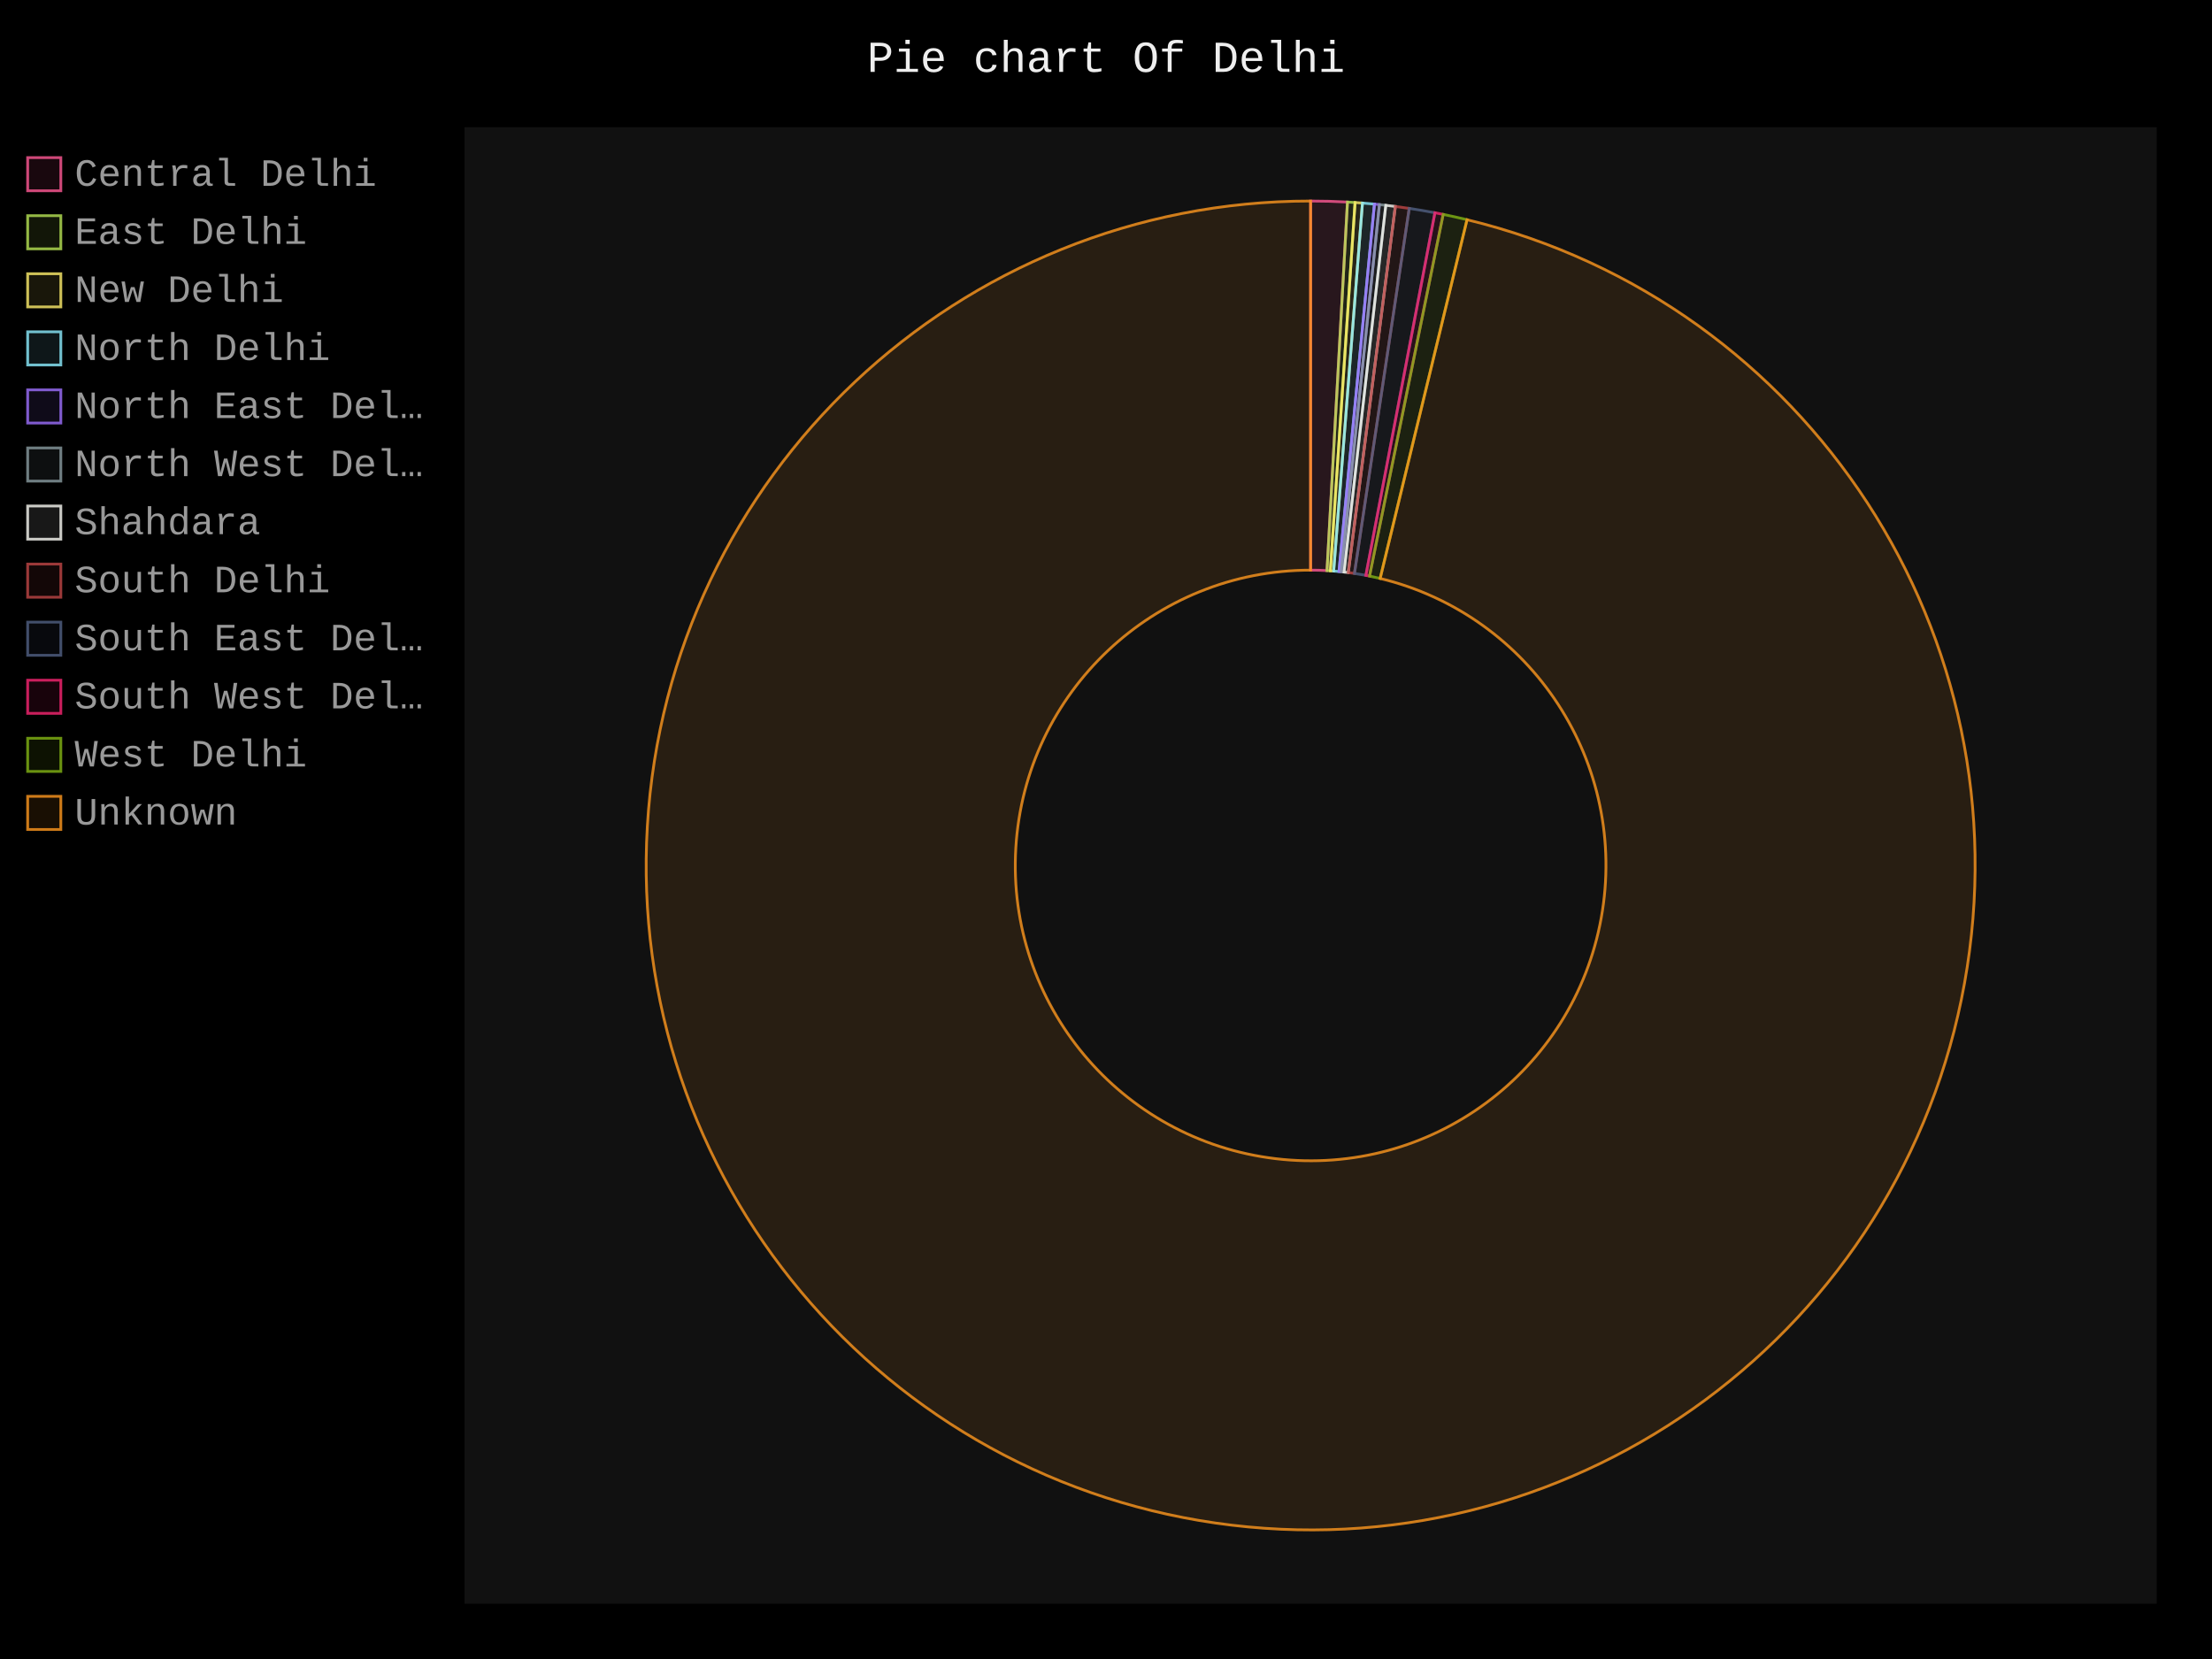
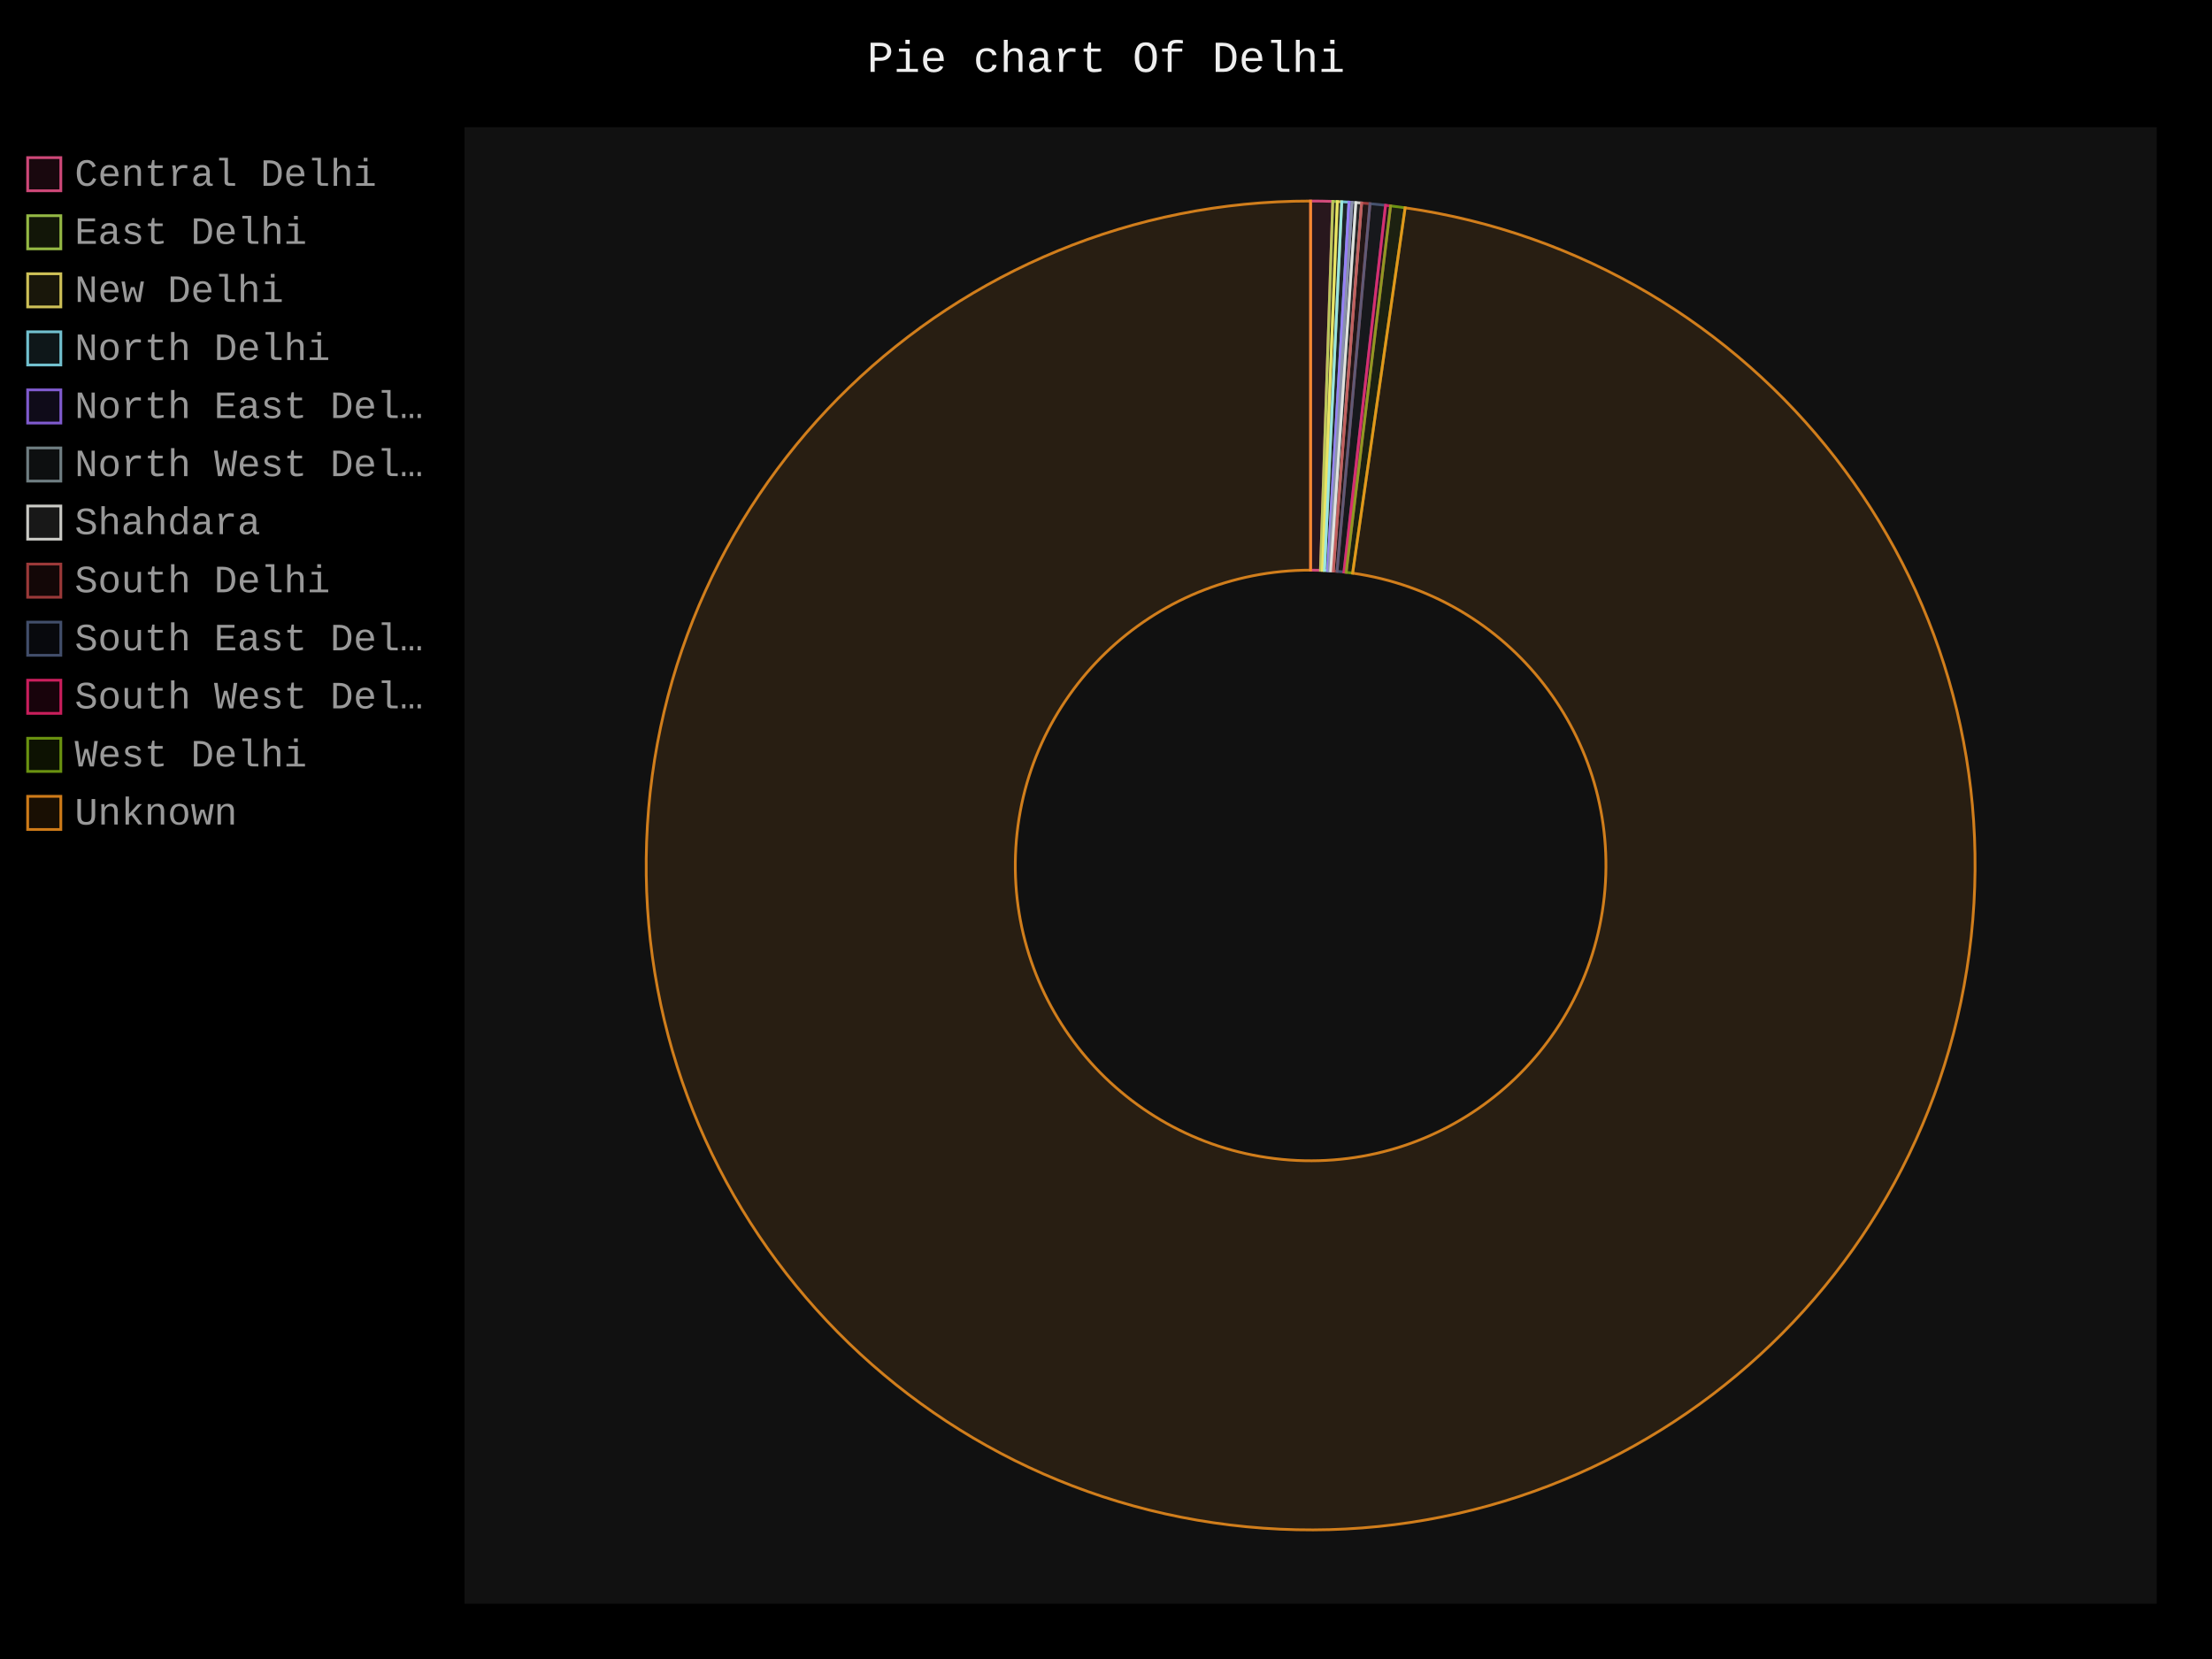
- <svg xmlns="http://www.w3.org/2000/svg" id="chart-61f4d71c-cb77-4710-bbde-80361482bc51" class="pygal-chart" viewBox="0 0 800 600">
+ <svg xmlns="http://www.w3.org/2000/svg" id="chart-539a1043-66e2-4166-89ef-336a8941d9ab" class="pygal-chart" viewBox="0 0 800 600">
  <defs>
-     <style type="text/css">#chart-61f4d71c-cb77-4710-bbde-80361482bc51{-webkit-user-select:none;-webkit-font-smoothing:antialiased;font-family:Consolas,"Liberation Mono",Menlo,Courier,monospace}#chart-61f4d71c-cb77-4710-bbde-80361482bc51 .title{font-family:Consolas,"Liberation Mono",Menlo,Courier,monospace;font-size:16px}#chart-61f4d71c-cb77-4710-bbde-80361482bc51 .legends .legend text{font-family:Consolas,"Liberation Mono",Menlo,Courier,monospace;font-size:14px}#chart-61f4d71c-cb77-4710-bbde-80361482bc51 .axis text{font-family:Consolas,"Liberation Mono",Menlo,Courier,monospace;font-size:10px}#chart-61f4d71c-cb77-4710-bbde-80361482bc51 .axis text.major{font-family:Consolas,"Liberation Mono",Menlo,Courier,monospace;font-size:10px}#chart-61f4d71c-cb77-4710-bbde-80361482bc51 .text-overlay text.value{font-family:Consolas,"Liberation Mono",Menlo,Courier,monospace;font-size:16px}#chart-61f4d71c-cb77-4710-bbde-80361482bc51 .text-overlay text.label{font-family:Consolas,"Liberation Mono",Menlo,Courier,monospace;font-size:10px}#chart-61f4d71c-cb77-4710-bbde-80361482bc51 .tooltip{font-family:Consolas,"Liberation Mono",Menlo,Courier,monospace;font-size:14px}#chart-61f4d71c-cb77-4710-bbde-80361482bc51 text.no_data{font-family:Consolas,"Liberation Mono",Menlo,Courier,monospace;font-size:64px}
- #chart-61f4d71c-cb77-4710-bbde-80361482bc51{background-color:black}#chart-61f4d71c-cb77-4710-bbde-80361482bc51 path,#chart-61f4d71c-cb77-4710-bbde-80361482bc51 line,#chart-61f4d71c-cb77-4710-bbde-80361482bc51 rect,#chart-61f4d71c-cb77-4710-bbde-80361482bc51 circle{-webkit-transition:1s ease-out;-moz-transition:1s ease-out;transition:1s ease-out}#chart-61f4d71c-cb77-4710-bbde-80361482bc51 .graph &gt; .background{fill:black}#chart-61f4d71c-cb77-4710-bbde-80361482bc51 .plot &gt; .background{fill:#111}#chart-61f4d71c-cb77-4710-bbde-80361482bc51 .graph{fill:#999}#chart-61f4d71c-cb77-4710-bbde-80361482bc51 text.no_data{fill:#eee}#chart-61f4d71c-cb77-4710-bbde-80361482bc51 .title{fill:#eee}#chart-61f4d71c-cb77-4710-bbde-80361482bc51 .legends .legend text{fill:#999}#chart-61f4d71c-cb77-4710-bbde-80361482bc51 .legends .legend:hover text{fill:#eee}#chart-61f4d71c-cb77-4710-bbde-80361482bc51 .axis .line{stroke:#eee}#chart-61f4d71c-cb77-4710-bbde-80361482bc51 .axis .guide.line{stroke:#555}#chart-61f4d71c-cb77-4710-bbde-80361482bc51 .axis .major.line{stroke:#999}#chart-61f4d71c-cb77-4710-bbde-80361482bc51 .axis text.major{fill:#eee}#chart-61f4d71c-cb77-4710-bbde-80361482bc51 .axis.y .guides:hover .guide.line,#chart-61f4d71c-cb77-4710-bbde-80361482bc51 .line-graph .axis.x .guides:hover .guide.line,#chart-61f4d71c-cb77-4710-bbde-80361482bc51 .stackedline-graph .axis.x .guides:hover .guide.line,#chart-61f4d71c-cb77-4710-bbde-80361482bc51 .xy-graph .axis.x .guides:hover .guide.line{stroke:#eee}#chart-61f4d71c-cb77-4710-bbde-80361482bc51 .axis .guides:hover text{fill:#eee}#chart-61f4d71c-cb77-4710-bbde-80361482bc51 .reactive{fill-opacity:.1;stroke-opacity:.8}#chart-61f4d71c-cb77-4710-bbde-80361482bc51 .ci{stroke:#999}#chart-61f4d71c-cb77-4710-bbde-80361482bc51 .reactive.active,#chart-61f4d71c-cb77-4710-bbde-80361482bc51 .active .reactive{fill-opacity:.75;stroke-opacity:.9;stroke-width:4}#chart-61f4d71c-cb77-4710-bbde-80361482bc51 .ci .reactive.active{stroke-width:1.5}#chart-61f4d71c-cb77-4710-bbde-80361482bc51 .series text{fill:#eee}#chart-61f4d71c-cb77-4710-bbde-80361482bc51 .tooltip rect{fill:#111;stroke:#eee;-webkit-transition:opacity 1s ease-out;-moz-transition:opacity 1s ease-out;transition:opacity 1s ease-out}#chart-61f4d71c-cb77-4710-bbde-80361482bc51 .tooltip .label{fill:#999}#chart-61f4d71c-cb77-4710-bbde-80361482bc51 .tooltip .label{fill:#999}#chart-61f4d71c-cb77-4710-bbde-80361482bc51 .tooltip .legend{font-size:.8em;fill:#555}#chart-61f4d71c-cb77-4710-bbde-80361482bc51 .tooltip .x_label{font-size:.6em;fill:#eee}#chart-61f4d71c-cb77-4710-bbde-80361482bc51 .tooltip .xlink{font-size:.5em;text-decoration:underline}#chart-61f4d71c-cb77-4710-bbde-80361482bc51 .tooltip .value{font-size:1.5em}#chart-61f4d71c-cb77-4710-bbde-80361482bc51 .bound{font-size:.5em}#chart-61f4d71c-cb77-4710-bbde-80361482bc51 .max-value{font-size:.75em;fill:#555}#chart-61f4d71c-cb77-4710-bbde-80361482bc51 .map-element{fill:#111;stroke:#555 !important}#chart-61f4d71c-cb77-4710-bbde-80361482bc51 .map-element .reactive{fill-opacity:inherit;stroke-opacity:inherit}#chart-61f4d71c-cb77-4710-bbde-80361482bc51 .color-0,#chart-61f4d71c-cb77-4710-bbde-80361482bc51 .color-0 a:visited{stroke:#ff5995;fill:#ff5995}#chart-61f4d71c-cb77-4710-bbde-80361482bc51 .color-1,#chart-61f4d71c-cb77-4710-bbde-80361482bc51 .color-1 a:visited{stroke:#b6e354;fill:#b6e354}#chart-61f4d71c-cb77-4710-bbde-80361482bc51 .color-2,#chart-61f4d71c-cb77-4710-bbde-80361482bc51 .color-2 a:visited{stroke:#feed6c;fill:#feed6c}#chart-61f4d71c-cb77-4710-bbde-80361482bc51 .color-3,#chart-61f4d71c-cb77-4710-bbde-80361482bc51 .color-3 a:visited{stroke:#8cedff;fill:#8cedff}#chart-61f4d71c-cb77-4710-bbde-80361482bc51 .color-4,#chart-61f4d71c-cb77-4710-bbde-80361482bc51 .color-4 a:visited{stroke:#9e6ffe;fill:#9e6ffe}#chart-61f4d71c-cb77-4710-bbde-80361482bc51 .color-5,#chart-61f4d71c-cb77-4710-bbde-80361482bc51 .color-5 a:visited{stroke:#899ca1;fill:#899ca1}#chart-61f4d71c-cb77-4710-bbde-80361482bc51 .color-6,#chart-61f4d71c-cb77-4710-bbde-80361482bc51 .color-6 a:visited{stroke:#f8f8f2;fill:#f8f8f2}#chart-61f4d71c-cb77-4710-bbde-80361482bc51 .color-7,#chart-61f4d71c-cb77-4710-bbde-80361482bc51 .color-7 a:visited{stroke:#bf4646;fill:#bf4646}#chart-61f4d71c-cb77-4710-bbde-80361482bc51 .color-8,#chart-61f4d71c-cb77-4710-bbde-80361482bc51 .color-8 a:visited{stroke:#516083;fill:#516083}#chart-61f4d71c-cb77-4710-bbde-80361482bc51 .color-9,#chart-61f4d71c-cb77-4710-bbde-80361482bc51 .color-9 a:visited{stroke:#f92672;fill:#f92672}#chart-61f4d71c-cb77-4710-bbde-80361482bc51 .color-10,#chart-61f4d71c-cb77-4710-bbde-80361482bc51 .color-10 a:visited{stroke:#82b414;fill:#82b414}#chart-61f4d71c-cb77-4710-bbde-80361482bc51 .color-11,#chart-61f4d71c-cb77-4710-bbde-80361482bc51 .color-11 a:visited{stroke:#fd971f;fill:#fd971f}#chart-61f4d71c-cb77-4710-bbde-80361482bc51 .text-overlay .color-0 text{fill:black}#chart-61f4d71c-cb77-4710-bbde-80361482bc51 .text-overlay .color-1 text{fill:black}#chart-61f4d71c-cb77-4710-bbde-80361482bc51 .text-overlay .color-2 text{fill:black}#chart-61f4d71c-cb77-4710-bbde-80361482bc51 .text-overlay .color-3 text{fill:black}#chart-61f4d71c-cb77-4710-bbde-80361482bc51 .text-overlay .color-4 text{fill:black}#chart-61f4d71c-cb77-4710-bbde-80361482bc51 .text-overlay .color-5 text{fill:black}#chart-61f4d71c-cb77-4710-bbde-80361482bc51 .text-overlay .color-6 text{fill:black}#chart-61f4d71c-cb77-4710-bbde-80361482bc51 .text-overlay .color-7 text{fill:black}#chart-61f4d71c-cb77-4710-bbde-80361482bc51 .text-overlay .color-8 text{fill:black}#chart-61f4d71c-cb77-4710-bbde-80361482bc51 .text-overlay .color-9 text{fill:black}#chart-61f4d71c-cb77-4710-bbde-80361482bc51 .text-overlay .color-10 text{fill:black}#chart-61f4d71c-cb77-4710-bbde-80361482bc51 .text-overlay .color-11 text{fill:black}
- #chart-61f4d71c-cb77-4710-bbde-80361482bc51 text.no_data{text-anchor:middle}#chart-61f4d71c-cb77-4710-bbde-80361482bc51 .guide.line{fill:none}#chart-61f4d71c-cb77-4710-bbde-80361482bc51 .centered{text-anchor:middle}#chart-61f4d71c-cb77-4710-bbde-80361482bc51 .title{text-anchor:middle}#chart-61f4d71c-cb77-4710-bbde-80361482bc51 .legends .legend text{fill-opacity:1}#chart-61f4d71c-cb77-4710-bbde-80361482bc51 .axis.x text{text-anchor:middle}#chart-61f4d71c-cb77-4710-bbde-80361482bc51 .axis.x:not(.web) text[transform]{text-anchor:start}#chart-61f4d71c-cb77-4710-bbde-80361482bc51 .axis.x:not(.web) text[transform].backwards{text-anchor:end}#chart-61f4d71c-cb77-4710-bbde-80361482bc51 .axis.y text{text-anchor:end}#chart-61f4d71c-cb77-4710-bbde-80361482bc51 .axis.y text[transform].backwards{text-anchor:start}#chart-61f4d71c-cb77-4710-bbde-80361482bc51 .axis.y2 text{text-anchor:start}#chart-61f4d71c-cb77-4710-bbde-80361482bc51 .axis.y2 text[transform].backwards{text-anchor:end}#chart-61f4d71c-cb77-4710-bbde-80361482bc51 .axis .guide.line{stroke-dasharray:4,4}#chart-61f4d71c-cb77-4710-bbde-80361482bc51 .axis .major.guide.line{stroke-dasharray:6,6}#chart-61f4d71c-cb77-4710-bbde-80361482bc51 .horizontal .axis.y .guide.line,#chart-61f4d71c-cb77-4710-bbde-80361482bc51 .horizontal .axis.y2 .guide.line,#chart-61f4d71c-cb77-4710-bbde-80361482bc51 .vertical .axis.x .guide.line{opacity:0}#chart-61f4d71c-cb77-4710-bbde-80361482bc51 .horizontal .axis.always_show .guide.line,#chart-61f4d71c-cb77-4710-bbde-80361482bc51 .vertical .axis.always_show .guide.line{opacity:1 !important}#chart-61f4d71c-cb77-4710-bbde-80361482bc51 .axis.y .guides:hover .guide.line,#chart-61f4d71c-cb77-4710-bbde-80361482bc51 .axis.y2 .guides:hover .guide.line,#chart-61f4d71c-cb77-4710-bbde-80361482bc51 .axis.x .guides:hover .guide.line{opacity:1}#chart-61f4d71c-cb77-4710-bbde-80361482bc51 .axis .guides:hover text{opacity:1}#chart-61f4d71c-cb77-4710-bbde-80361482bc51 .nofill{fill:none}#chart-61f4d71c-cb77-4710-bbde-80361482bc51 .subtle-fill{fill-opacity:.2}#chart-61f4d71c-cb77-4710-bbde-80361482bc51 .dot{stroke-width:1px;fill-opacity:1}#chart-61f4d71c-cb77-4710-bbde-80361482bc51 .dot.active{stroke-width:5px}#chart-61f4d71c-cb77-4710-bbde-80361482bc51 .dot.negative{fill:transparent}#chart-61f4d71c-cb77-4710-bbde-80361482bc51 text,#chart-61f4d71c-cb77-4710-bbde-80361482bc51 tspan{stroke:none !important}#chart-61f4d71c-cb77-4710-bbde-80361482bc51 .series text.active{opacity:1}#chart-61f4d71c-cb77-4710-bbde-80361482bc51 .tooltip rect{fill-opacity:.95;stroke-width:.5}#chart-61f4d71c-cb77-4710-bbde-80361482bc51 .tooltip text{fill-opacity:1}#chart-61f4d71c-cb77-4710-bbde-80361482bc51 .showable{visibility:hidden}#chart-61f4d71c-cb77-4710-bbde-80361482bc51 .showable.shown{visibility:visible}#chart-61f4d71c-cb77-4710-bbde-80361482bc51 .gauge-background{fill:rgba(229,229,229,1);stroke:none}#chart-61f4d71c-cb77-4710-bbde-80361482bc51 .bg-lines{stroke:black;stroke-width:2px}</style>
+     <style type="text/css">#chart-539a1043-66e2-4166-89ef-336a8941d9ab{-webkit-user-select:none;-webkit-font-smoothing:antialiased;font-family:Consolas,"Liberation Mono",Menlo,Courier,monospace}#chart-539a1043-66e2-4166-89ef-336a8941d9ab .title{font-family:Consolas,"Liberation Mono",Menlo,Courier,monospace;font-size:16px}#chart-539a1043-66e2-4166-89ef-336a8941d9ab .legends .legend text{font-family:Consolas,"Liberation Mono",Menlo,Courier,monospace;font-size:14px}#chart-539a1043-66e2-4166-89ef-336a8941d9ab .axis text{font-family:Consolas,"Liberation Mono",Menlo,Courier,monospace;font-size:10px}#chart-539a1043-66e2-4166-89ef-336a8941d9ab .axis text.major{font-family:Consolas,"Liberation Mono",Menlo,Courier,monospace;font-size:10px}#chart-539a1043-66e2-4166-89ef-336a8941d9ab .text-overlay text.value{font-family:Consolas,"Liberation Mono",Menlo,Courier,monospace;font-size:16px}#chart-539a1043-66e2-4166-89ef-336a8941d9ab .text-overlay text.label{font-family:Consolas,"Liberation Mono",Menlo,Courier,monospace;font-size:10px}#chart-539a1043-66e2-4166-89ef-336a8941d9ab .tooltip{font-family:Consolas,"Liberation Mono",Menlo,Courier,monospace;font-size:14px}#chart-539a1043-66e2-4166-89ef-336a8941d9ab text.no_data{font-family:Consolas,"Liberation Mono",Menlo,Courier,monospace;font-size:64px}
+ #chart-539a1043-66e2-4166-89ef-336a8941d9ab{background-color:black}#chart-539a1043-66e2-4166-89ef-336a8941d9ab path,#chart-539a1043-66e2-4166-89ef-336a8941d9ab line,#chart-539a1043-66e2-4166-89ef-336a8941d9ab rect,#chart-539a1043-66e2-4166-89ef-336a8941d9ab circle{-webkit-transition:1s ease-out;-moz-transition:1s ease-out;transition:1s ease-out}#chart-539a1043-66e2-4166-89ef-336a8941d9ab .graph &gt; .background{fill:black}#chart-539a1043-66e2-4166-89ef-336a8941d9ab .plot &gt; .background{fill:#111}#chart-539a1043-66e2-4166-89ef-336a8941d9ab .graph{fill:#999}#chart-539a1043-66e2-4166-89ef-336a8941d9ab text.no_data{fill:#eee}#chart-539a1043-66e2-4166-89ef-336a8941d9ab .title{fill:#eee}#chart-539a1043-66e2-4166-89ef-336a8941d9ab .legends .legend text{fill:#999}#chart-539a1043-66e2-4166-89ef-336a8941d9ab .legends .legend:hover text{fill:#eee}#chart-539a1043-66e2-4166-89ef-336a8941d9ab .axis .line{stroke:#eee}#chart-539a1043-66e2-4166-89ef-336a8941d9ab .axis .guide.line{stroke:#555}#chart-539a1043-66e2-4166-89ef-336a8941d9ab .axis .major.line{stroke:#999}#chart-539a1043-66e2-4166-89ef-336a8941d9ab .axis text.major{fill:#eee}#chart-539a1043-66e2-4166-89ef-336a8941d9ab .axis.y .guides:hover .guide.line,#chart-539a1043-66e2-4166-89ef-336a8941d9ab .line-graph .axis.x .guides:hover .guide.line,#chart-539a1043-66e2-4166-89ef-336a8941d9ab .stackedline-graph .axis.x .guides:hover .guide.line,#chart-539a1043-66e2-4166-89ef-336a8941d9ab .xy-graph .axis.x .guides:hover .guide.line{stroke:#eee}#chart-539a1043-66e2-4166-89ef-336a8941d9ab .axis .guides:hover text{fill:#eee}#chart-539a1043-66e2-4166-89ef-336a8941d9ab .reactive{fill-opacity:.1;stroke-opacity:.8}#chart-539a1043-66e2-4166-89ef-336a8941d9ab .ci{stroke:#999}#chart-539a1043-66e2-4166-89ef-336a8941d9ab .reactive.active,#chart-539a1043-66e2-4166-89ef-336a8941d9ab .active .reactive{fill-opacity:.75;stroke-opacity:.9;stroke-width:4}#chart-539a1043-66e2-4166-89ef-336a8941d9ab .ci .reactive.active{stroke-width:1.5}#chart-539a1043-66e2-4166-89ef-336a8941d9ab .series text{fill:#eee}#chart-539a1043-66e2-4166-89ef-336a8941d9ab .tooltip rect{fill:#111;stroke:#eee;-webkit-transition:opacity 1s ease-out;-moz-transition:opacity 1s ease-out;transition:opacity 1s ease-out}#chart-539a1043-66e2-4166-89ef-336a8941d9ab .tooltip .label{fill:#999}#chart-539a1043-66e2-4166-89ef-336a8941d9ab .tooltip .label{fill:#999}#chart-539a1043-66e2-4166-89ef-336a8941d9ab .tooltip .legend{font-size:.8em;fill:#555}#chart-539a1043-66e2-4166-89ef-336a8941d9ab .tooltip .x_label{font-size:.6em;fill:#eee}#chart-539a1043-66e2-4166-89ef-336a8941d9ab .tooltip .xlink{font-size:.5em;text-decoration:underline}#chart-539a1043-66e2-4166-89ef-336a8941d9ab .tooltip .value{font-size:1.5em}#chart-539a1043-66e2-4166-89ef-336a8941d9ab .bound{font-size:.5em}#chart-539a1043-66e2-4166-89ef-336a8941d9ab .max-value{font-size:.75em;fill:#555}#chart-539a1043-66e2-4166-89ef-336a8941d9ab .map-element{fill:#111;stroke:#555 !important}#chart-539a1043-66e2-4166-89ef-336a8941d9ab .map-element .reactive{fill-opacity:inherit;stroke-opacity:inherit}#chart-539a1043-66e2-4166-89ef-336a8941d9ab .color-0,#chart-539a1043-66e2-4166-89ef-336a8941d9ab .color-0 a:visited{stroke:#ff5995;fill:#ff5995}#chart-539a1043-66e2-4166-89ef-336a8941d9ab .color-1,#chart-539a1043-66e2-4166-89ef-336a8941d9ab .color-1 a:visited{stroke:#b6e354;fill:#b6e354}#chart-539a1043-66e2-4166-89ef-336a8941d9ab .color-2,#chart-539a1043-66e2-4166-89ef-336a8941d9ab .color-2 a:visited{stroke:#feed6c;fill:#feed6c}#chart-539a1043-66e2-4166-89ef-336a8941d9ab .color-3,#chart-539a1043-66e2-4166-89ef-336a8941d9ab .color-3 a:visited{stroke:#8cedff;fill:#8cedff}#chart-539a1043-66e2-4166-89ef-336a8941d9ab .color-4,#chart-539a1043-66e2-4166-89ef-336a8941d9ab .color-4 a:visited{stroke:#9e6ffe;fill:#9e6ffe}#chart-539a1043-66e2-4166-89ef-336a8941d9ab .color-5,#chart-539a1043-66e2-4166-89ef-336a8941d9ab .color-5 a:visited{stroke:#899ca1;fill:#899ca1}#chart-539a1043-66e2-4166-89ef-336a8941d9ab .color-6,#chart-539a1043-66e2-4166-89ef-336a8941d9ab .color-6 a:visited{stroke:#f8f8f2;fill:#f8f8f2}#chart-539a1043-66e2-4166-89ef-336a8941d9ab .color-7,#chart-539a1043-66e2-4166-89ef-336a8941d9ab .color-7 a:visited{stroke:#bf4646;fill:#bf4646}#chart-539a1043-66e2-4166-89ef-336a8941d9ab .color-8,#chart-539a1043-66e2-4166-89ef-336a8941d9ab .color-8 a:visited{stroke:#516083;fill:#516083}#chart-539a1043-66e2-4166-89ef-336a8941d9ab .color-9,#chart-539a1043-66e2-4166-89ef-336a8941d9ab .color-9 a:visited{stroke:#f92672;fill:#f92672}#chart-539a1043-66e2-4166-89ef-336a8941d9ab .color-10,#chart-539a1043-66e2-4166-89ef-336a8941d9ab .color-10 a:visited{stroke:#82b414;fill:#82b414}#chart-539a1043-66e2-4166-89ef-336a8941d9ab .color-11,#chart-539a1043-66e2-4166-89ef-336a8941d9ab .color-11 a:visited{stroke:#fd971f;fill:#fd971f}#chart-539a1043-66e2-4166-89ef-336a8941d9ab .text-overlay .color-0 text{fill:black}#chart-539a1043-66e2-4166-89ef-336a8941d9ab .text-overlay .color-1 text{fill:black}#chart-539a1043-66e2-4166-89ef-336a8941d9ab .text-overlay .color-2 text{fill:black}#chart-539a1043-66e2-4166-89ef-336a8941d9ab .text-overlay .color-3 text{fill:black}#chart-539a1043-66e2-4166-89ef-336a8941d9ab .text-overlay .color-4 text{fill:black}#chart-539a1043-66e2-4166-89ef-336a8941d9ab .text-overlay .color-5 text{fill:black}#chart-539a1043-66e2-4166-89ef-336a8941d9ab .text-overlay .color-6 text{fill:black}#chart-539a1043-66e2-4166-89ef-336a8941d9ab .text-overlay .color-7 text{fill:black}#chart-539a1043-66e2-4166-89ef-336a8941d9ab .text-overlay .color-8 text{fill:black}#chart-539a1043-66e2-4166-89ef-336a8941d9ab .text-overlay .color-9 text{fill:black}#chart-539a1043-66e2-4166-89ef-336a8941d9ab .text-overlay .color-10 text{fill:black}#chart-539a1043-66e2-4166-89ef-336a8941d9ab .text-overlay .color-11 text{fill:black}
+ #chart-539a1043-66e2-4166-89ef-336a8941d9ab text.no_data{text-anchor:middle}#chart-539a1043-66e2-4166-89ef-336a8941d9ab .guide.line{fill:none}#chart-539a1043-66e2-4166-89ef-336a8941d9ab .centered{text-anchor:middle}#chart-539a1043-66e2-4166-89ef-336a8941d9ab .title{text-anchor:middle}#chart-539a1043-66e2-4166-89ef-336a8941d9ab .legends .legend text{fill-opacity:1}#chart-539a1043-66e2-4166-89ef-336a8941d9ab .axis.x text{text-anchor:middle}#chart-539a1043-66e2-4166-89ef-336a8941d9ab .axis.x:not(.web) text[transform]{text-anchor:start}#chart-539a1043-66e2-4166-89ef-336a8941d9ab .axis.x:not(.web) text[transform].backwards{text-anchor:end}#chart-539a1043-66e2-4166-89ef-336a8941d9ab .axis.y text{text-anchor:end}#chart-539a1043-66e2-4166-89ef-336a8941d9ab .axis.y text[transform].backwards{text-anchor:start}#chart-539a1043-66e2-4166-89ef-336a8941d9ab .axis.y2 text{text-anchor:start}#chart-539a1043-66e2-4166-89ef-336a8941d9ab .axis.y2 text[transform].backwards{text-anchor:end}#chart-539a1043-66e2-4166-89ef-336a8941d9ab .axis .guide.line{stroke-dasharray:4,4}#chart-539a1043-66e2-4166-89ef-336a8941d9ab .axis .major.guide.line{stroke-dasharray:6,6}#chart-539a1043-66e2-4166-89ef-336a8941d9ab .horizontal .axis.y .guide.line,#chart-539a1043-66e2-4166-89ef-336a8941d9ab .horizontal .axis.y2 .guide.line,#chart-539a1043-66e2-4166-89ef-336a8941d9ab .vertical .axis.x .guide.line{opacity:0}#chart-539a1043-66e2-4166-89ef-336a8941d9ab .horizontal .axis.always_show .guide.line,#chart-539a1043-66e2-4166-89ef-336a8941d9ab .vertical .axis.always_show .guide.line{opacity:1 !important}#chart-539a1043-66e2-4166-89ef-336a8941d9ab .axis.y .guides:hover .guide.line,#chart-539a1043-66e2-4166-89ef-336a8941d9ab .axis.y2 .guides:hover .guide.line,#chart-539a1043-66e2-4166-89ef-336a8941d9ab .axis.x .guides:hover .guide.line{opacity:1}#chart-539a1043-66e2-4166-89ef-336a8941d9ab .axis .guides:hover text{opacity:1}#chart-539a1043-66e2-4166-89ef-336a8941d9ab .nofill{fill:none}#chart-539a1043-66e2-4166-89ef-336a8941d9ab .subtle-fill{fill-opacity:.2}#chart-539a1043-66e2-4166-89ef-336a8941d9ab .dot{stroke-width:1px;fill-opacity:1}#chart-539a1043-66e2-4166-89ef-336a8941d9ab .dot.active{stroke-width:5px}#chart-539a1043-66e2-4166-89ef-336a8941d9ab .dot.negative{fill:transparent}#chart-539a1043-66e2-4166-89ef-336a8941d9ab text,#chart-539a1043-66e2-4166-89ef-336a8941d9ab tspan{stroke:none !important}#chart-539a1043-66e2-4166-89ef-336a8941d9ab .series text.active{opacity:1}#chart-539a1043-66e2-4166-89ef-336a8941d9ab .tooltip rect{fill-opacity:.95;stroke-width:.5}#chart-539a1043-66e2-4166-89ef-336a8941d9ab .tooltip text{fill-opacity:1}#chart-539a1043-66e2-4166-89ef-336a8941d9ab .showable{visibility:hidden}#chart-539a1043-66e2-4166-89ef-336a8941d9ab .showable.shown{visibility:visible}#chart-539a1043-66e2-4166-89ef-336a8941d9ab .gauge-background{fill:rgba(229,229,229,1);stroke:none}#chart-539a1043-66e2-4166-89ef-336a8941d9ab .bg-lines{stroke:black;stroke-width:2px}</style>
  </defs>
  <g class="graph pie-graph vertical">
    <rect class="background" height="600" width="800" x="0" y="0" />
    <g class="plot" transform="translate(168, 46)">
      <rect class="background" height="534" width="612.0" x="0" y="0" />
      <g class="series serie-0 color-0">
        <g class="slices">
          <g class="slice">
-             <path class="slice reactive tooltip-trigger" d="M306 26.7 A240.3 240.3 0 0 1 319.328 27.07 L311.923 160.364 A106.8 106.8 0 0 0 306 160.2 z" />
+             <path class="slice reactive tooltip-trigger" d="M306 26.7 A240.3 240.3 0 0 1 314.008 26.833 L309.559 160.259 A106.8 106.8 0 0 0 306 160.2 z" />
          </g>
        </g>
      </g>
      <g class="series serie-1 color-1">
        <g class="slices">
          <g class="slice">
-             <path class="slice reactive tooltip-trigger" d="M319.328 27.07 A240.3 240.3 0 0 1 322.076 27.238 L313.145 160.439 A106.8 106.8 0 0 0 311.923 160.364 z" />
+             <path class="slice reactive tooltip-trigger" d="M314.008 26.833 A240.3 240.3 0 0 1 315.661 26.894 L310.294 160.286 A106.8 106.8 0 0 0 309.559 160.259 z" />
          </g>
        </g>
      </g>
      <g class="series serie-2 color-2">
        <g class="slices">
          <g class="slice">
-             <path class="slice reactive tooltip-trigger" d="M322.076 27.238 A240.3 240.3 0 0 1 324.751 27.433 L314.334 160.526 A106.8 106.8 0 0 0 313.145 160.439 z" />
+             <path class="slice reactive tooltip-trigger" d="M315.661 26.894 A240.3 240.3 0 0 1 317.27 26.964 L311.009 160.318 A106.8 106.8 0 0 0 310.294 160.286 z" />
          </g>
        </g>
      </g>
      <g class="series serie-3 color-3">
        <g class="slices">
          <g class="slice">
-             <path class="slice reactive tooltip-trigger" d="M324.751 27.433 A240.3 240.3 0 0 1 329.082 27.811 L316.259 160.694 A106.8 106.8 0 0 0 314.334 160.526 z" />
+             <path class="slice reactive tooltip-trigger" d="M317.27 26.964 A240.3 240.3 0 0 1 319.878 27.101 L312.168 160.378 A106.8 106.8 0 0 0 311.009 160.318 z" />
          </g>
        </g>
      </g>
      <g class="series serie-4 color-4">
        <g class="slices">
          <g class="slice">
-             <path class="slice reactive tooltip-trigger" d="M329.082 27.811 A240.3 240.3 0 0 1 330.885 27.992 L317.06 160.774 A106.8 106.8 0 0 0 316.259 160.694 z" />
+             <path class="slice reactive tooltip-trigger" d="M319.878 27.101 A240.3 240.3 0 0 1 320.964 27.166 L312.651 160.407 A106.8 106.8 0 0 0 312.168 160.378 z" />
          </g>
        </g>
      </g>
      <g class="series serie-5 color-5">
        <g class="slices">
          <g class="slice">
-             <path class="slice reactive tooltip-trigger" d="M330.885 27.992 A240.3 240.3 0 0 1 333.191 28.243 L318.085 160.886 A106.8 106.8 0 0 0 317.06 160.774 z" />
+             <path class="slice reactive tooltip-trigger" d="M320.964 27.166 A240.3 240.3 0 0 1 322.354 27.257 L313.268 160.448 A106.8 106.8 0 0 0 312.651 160.407 z" />
          </g>
        </g>
      </g>
      <g class="series serie-6 color-6">
        <g class="slices">
          <g class="slice">
-             <path class="slice reactive tooltip-trigger" d="M333.191 28.243 A240.3 240.3 0 0 1 336.644 28.662 L319.619 161.072 A106.8 106.8 0 0 0 318.085 160.886 z" />
+             <path class="slice reactive tooltip-trigger" d="M322.354 27.257 A240.3 240.3 0 0 1 324.438 27.408 L314.195 160.515 A106.8 106.8 0 0 0 313.268 160.448 z" />
          </g>
        </g>
      </g>
      <g class="series serie-7 color-7">
        <g class="slices">
          <g class="slice">
-             <path class="slice reactive tooltip-trigger" d="M336.644 28.662 A240.3 240.3 0 0 1 341.668 29.362 L321.852 161.383 A106.8 106.8 0 0 0 319.619 161.072 z" />
+             <path class="slice reactive tooltip-trigger" d="M324.438 27.408 A240.3 240.3 0 0 1 327.474 27.661 L315.544 160.627 A106.8 106.8 0 0 0 314.195 160.515 z" />
          </g>
        </g>
      </g>
      <g class="series serie-8 color-8">
        <g class="slices">
          <g class="slice">
-             <path class="slice reactive tooltip-trigger" d="M341.668 29.362 A240.3 240.3 0 0 1 350.955 30.943 L325.98 162.086 A106.8 106.8 0 0 0 321.852 161.383 z" />
+             <path class="slice reactive tooltip-trigger" d="M327.474 27.661 A240.3 240.3 0 0 1 333.104 28.233 L318.046 160.882 A106.8 106.8 0 0 0 315.544 160.627 z" />
          </g>
        </g>
      </g>
      <g class="series serie-9 color-9">
        <g class="slices">
          <g class="slice">
-             <path class="slice reactive tooltip-trigger" d="M350.955 30.943 A240.3 240.3 0 0 1 353.941 31.531 L327.307 162.347 A106.8 106.8 0 0 0 325.98 162.086 z" />
+             <path class="slice reactive tooltip-trigger" d="M333.104 28.233 A240.3 240.3 0 0 1 334.919 28.447 L318.853 160.976 A106.8 106.8 0 0 0 318.046 160.882 z" />
          </g>
        </g>
      </g>
      <g class="series serie-10 color-10">
        <g class="slices">
          <g class="slice">
-             <path class="slice reactive tooltip-trigger" d="M353.941 31.531 A240.3 240.3 0 0 1 362.571 33.454 L331.143 163.202 A106.8 106.8 0 0 0 327.307 162.347 z" />
+             <path class="slice reactive tooltip-trigger" d="M334.919 28.447 A240.3 240.3 0 0 1 340.184 29.144 L321.193 161.286 A106.8 106.8 0 0 0 318.853 160.976 z" />
          </g>
        </g>
      </g>
      <g class="series serie-11 color-11">
        <g class="slices">
          <g class="slice">
-             <path class="slice reactive tooltip-trigger" d="M362.571 33.454 A240.3 240.3 0 1 1 306 26.7 L306 160.2 A106.8 106.8 0 1 0 331.143 163.202 z" />
+             <path class="slice reactive tooltip-trigger" d="M340.184 29.144 A240.3 240.3 0 1 1 306 26.7 L306 160.2 A106.8 106.8 0 1 0 321.193 161.286 z" />
          </g>
        </g>
      </g>
    </g>
    <g class="titles">
      <text class="title plot_title" x="400.0" y="26">Pie chart Of Delhi</text>
    </g>
    <g class="plot overlay" transform="translate(168, 46)">
      <g class="series serie-0 color-0" />
      <g class="series serie-1 color-1" />
      <g class="series serie-2 color-2" />
      <g class="series serie-3 color-3" />
      <g class="series serie-4 color-4" />
      <g class="series serie-5 color-5" />
      <g class="series serie-6 color-6" />
      <g class="series serie-7 color-7" />
      <g class="series serie-8 color-8" />
      <g class="series serie-9 color-9" />
      <g class="series serie-10 color-10" />
      <g class="series serie-11 color-11" />
    </g>
    <g class="plot text-overlay" transform="translate(168, 46)">
      <g class="series serie-0 color-0" />
      <g class="series serie-1 color-1" />
      <g class="series serie-2 color-2" />
      <g class="series serie-3 color-3" />
      <g class="series serie-4 color-4" />
      <g class="series serie-5 color-5" />
      <g class="series serie-6 color-6" />
      <g class="series serie-7 color-7" />
      <g class="series serie-8 color-8" />
      <g class="series serie-9 color-9" />
      <g class="series serie-10 color-10" />
      <g class="series serie-11 color-11" />
    </g>
    <g class="plot tooltip-overlay" transform="translate(168, 46)">
      <g class="tooltip" style="opacity: 0" transform="translate(0 0)">
        <rect class="tooltip-box" height="0" rx="0" ry="0" width="0" />
        <g class="text" />
      </g>
    </g>
    <g class="legends" transform="translate(10, 56)">
      <g class="legend reactive activate-serie" id="activate-serie-0">
        <rect class="color-0 reactive" height="12" width="12" x="0.0" y="1.0" />
        <text x="17.0" y="11.2">Central Delhi</text>
      </g>
      <g class="legend reactive activate-serie" id="activate-serie-1">
        <rect class="color-1 reactive" height="12" width="12" x="0.0" y="22.0" />
        <text x="17.0" y="32.2">East Delhi</text>
      </g>
      <g class="legend reactive activate-serie" id="activate-serie-2">
        <rect class="color-2 reactive" height="12" width="12" x="0.0" y="43.0" />
        <text x="17.0" y="53.2">New Delhi</text>
      </g>
      <g class="legend reactive activate-serie" id="activate-serie-3">
        <rect class="color-3 reactive" height="12" width="12" x="0.0" y="64.0" />
        <text x="17.0" y="74.2">North Delhi</text>
      </g>
      <g class="legend reactive activate-serie" id="activate-serie-4">
        <rect class="color-4 reactive" height="12" width="12" x="0.0" y="85.0" />
        <text x="17.0" y="95.2">North East Del…</text>
      </g>
      <g class="legend reactive activate-serie" id="activate-serie-5">
        <rect class="color-5 reactive" height="12" width="12" x="0.0" y="106.0" />
        <text x="17.0" y="116.2">North West Del…</text>
      </g>
      <g class="legend reactive activate-serie" id="activate-serie-6">
        <rect class="color-6 reactive" height="12" width="12" x="0.0" y="127.0" />
        <text x="17.0" y="137.2">Shahdara</text>
      </g>
      <g class="legend reactive activate-serie" id="activate-serie-7">
        <rect class="color-7 reactive" height="12" width="12" x="0.0" y="148.0" />
        <text x="17.0" y="158.2">South Delhi</text>
      </g>
      <g class="legend reactive activate-serie" id="activate-serie-8">
        <rect class="color-8 reactive" height="12" width="12" x="0.0" y="169.0" />
        <text x="17.0" y="179.2">South East Del…</text>
      </g>
      <g class="legend reactive activate-serie" id="activate-serie-9">
        <rect class="color-9 reactive" height="12" width="12" x="0.0" y="190.0" />
        <text x="17.0" y="200.2">South West Del…</text>
      </g>
      <g class="legend reactive activate-serie" id="activate-serie-10">
        <rect class="color-10 reactive" height="12" width="12" x="0.0" y="211.0" />
        <text x="17.0" y="221.2">West Delhi</text>
      </g>
      <g class="legend reactive activate-serie" id="activate-serie-11">
        <rect class="color-11 reactive" height="12" width="12" x="0.0" y="232.0" />
        <text x="17.0" y="242.2">Unknown</text>
      </g>
    </g>
    <g class="legends" transform="translate(790, 56)" />
  </g>
</svg>
